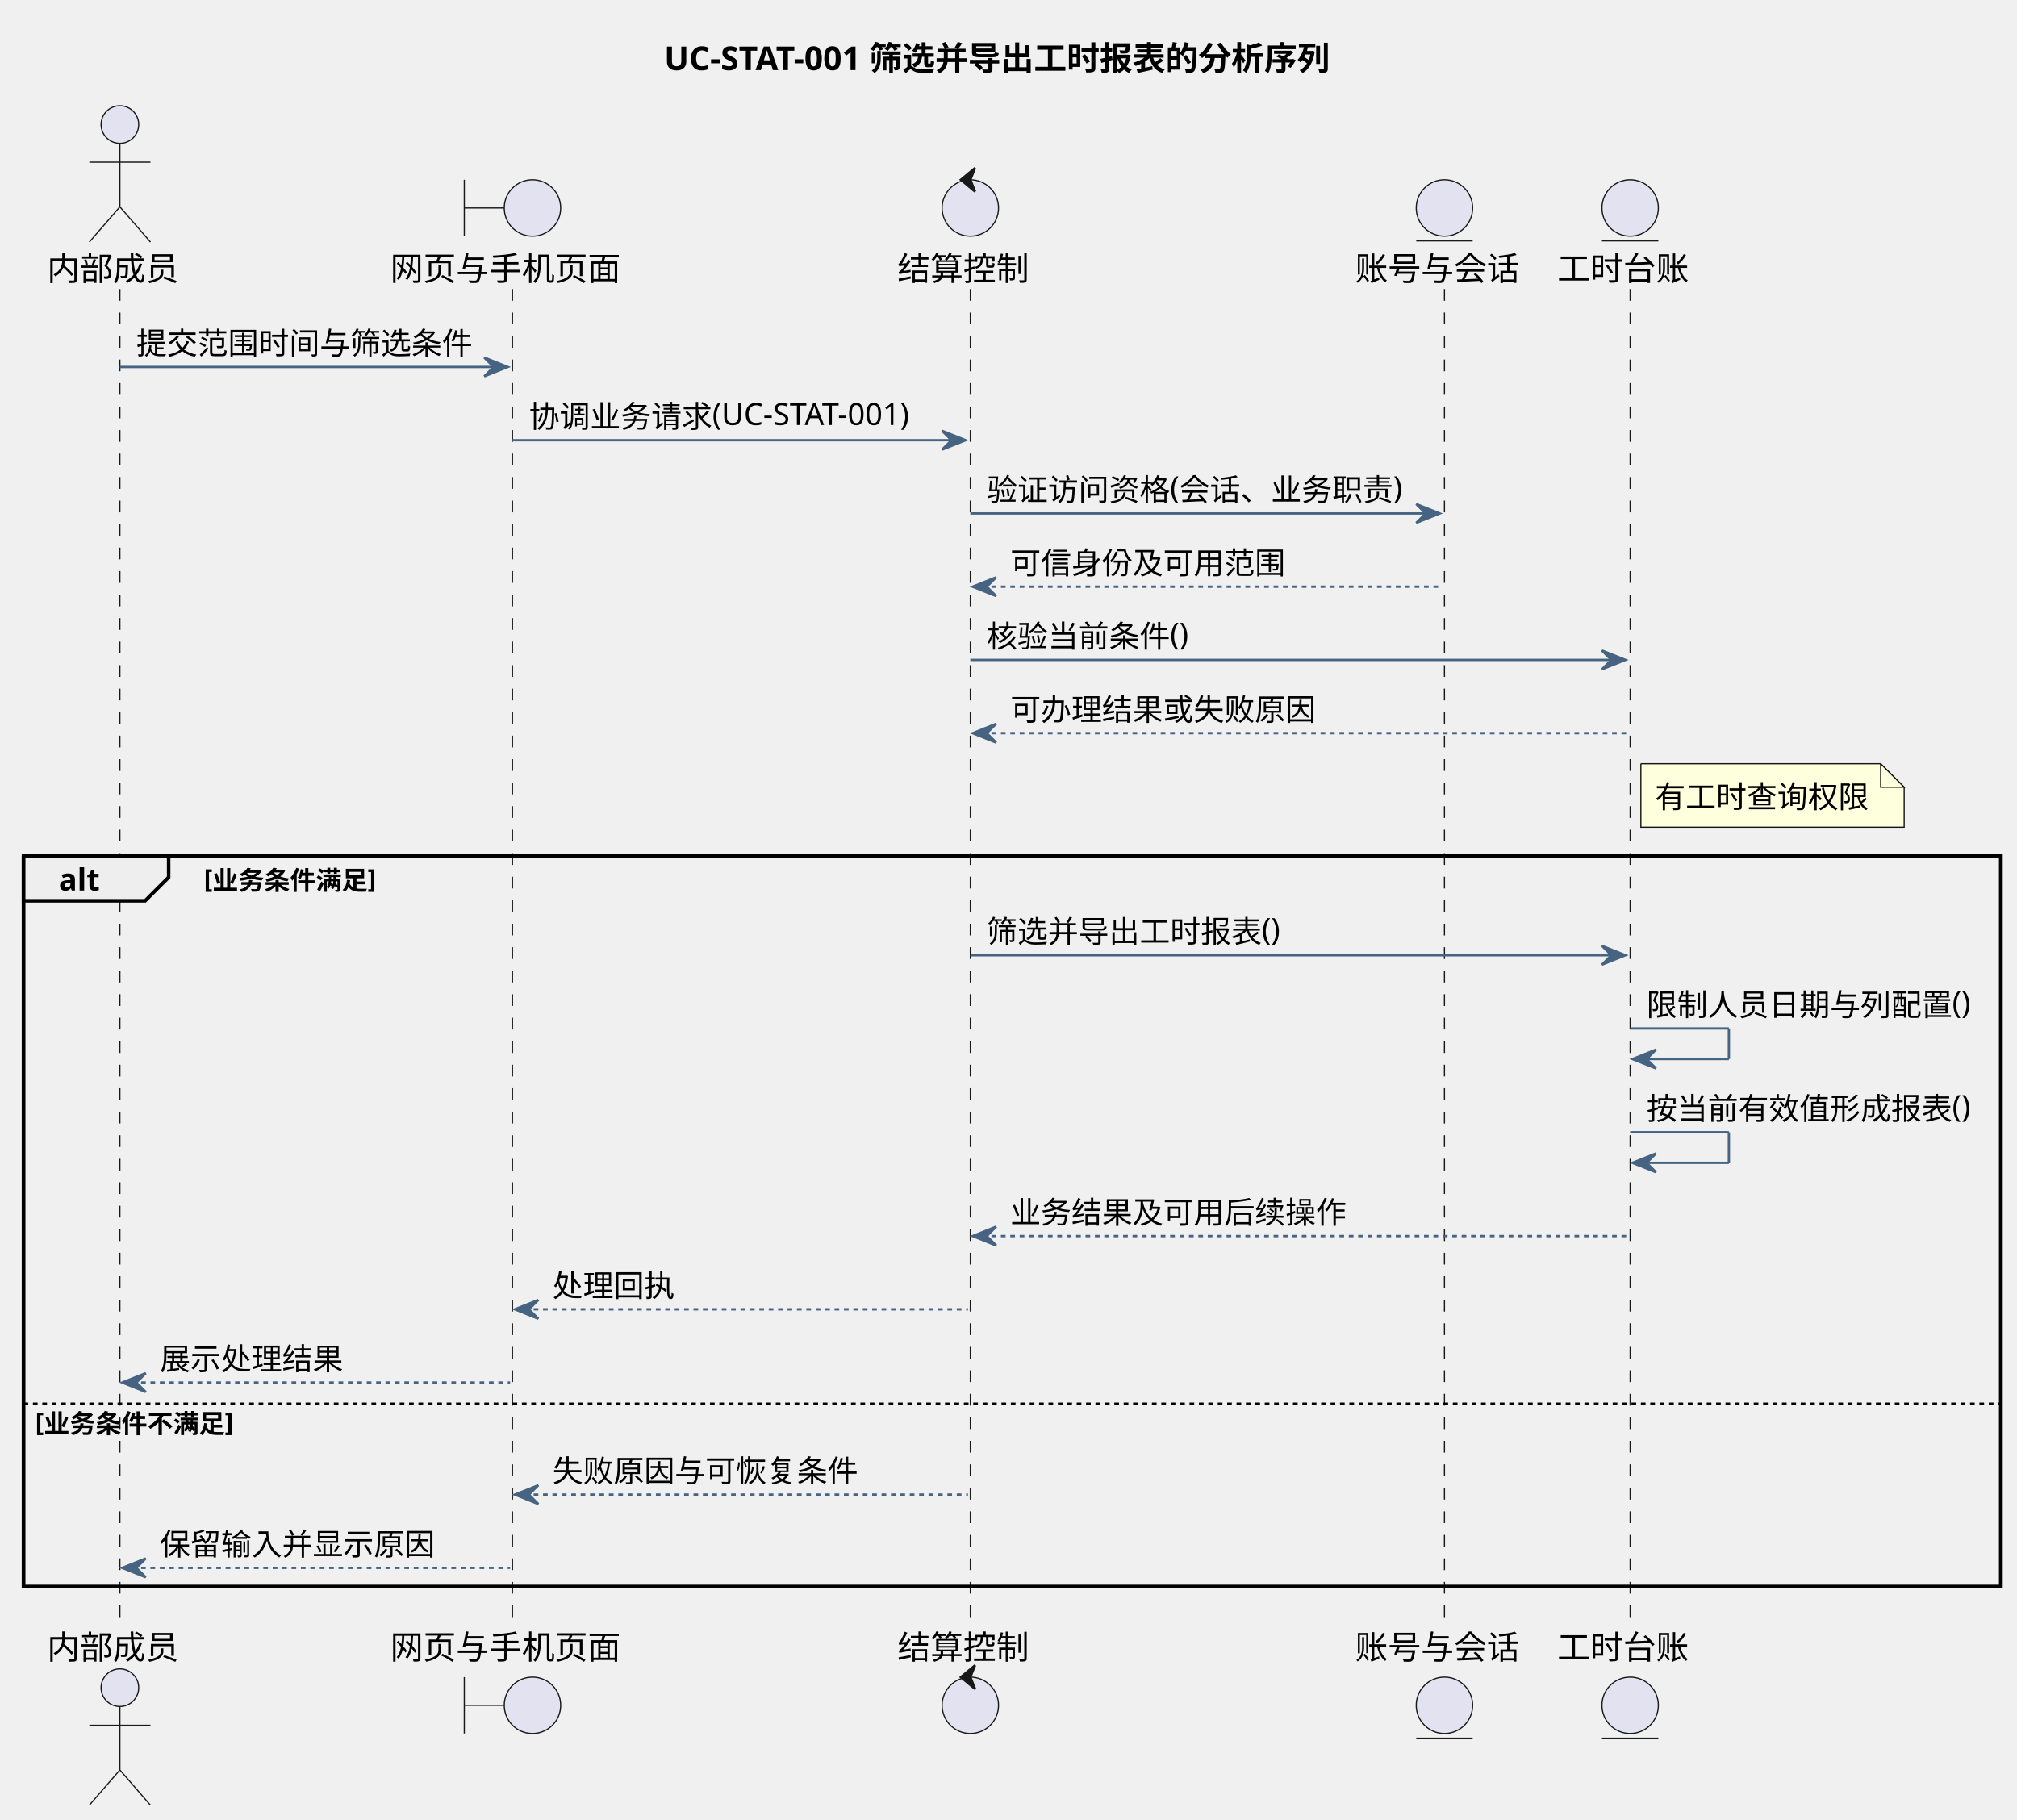
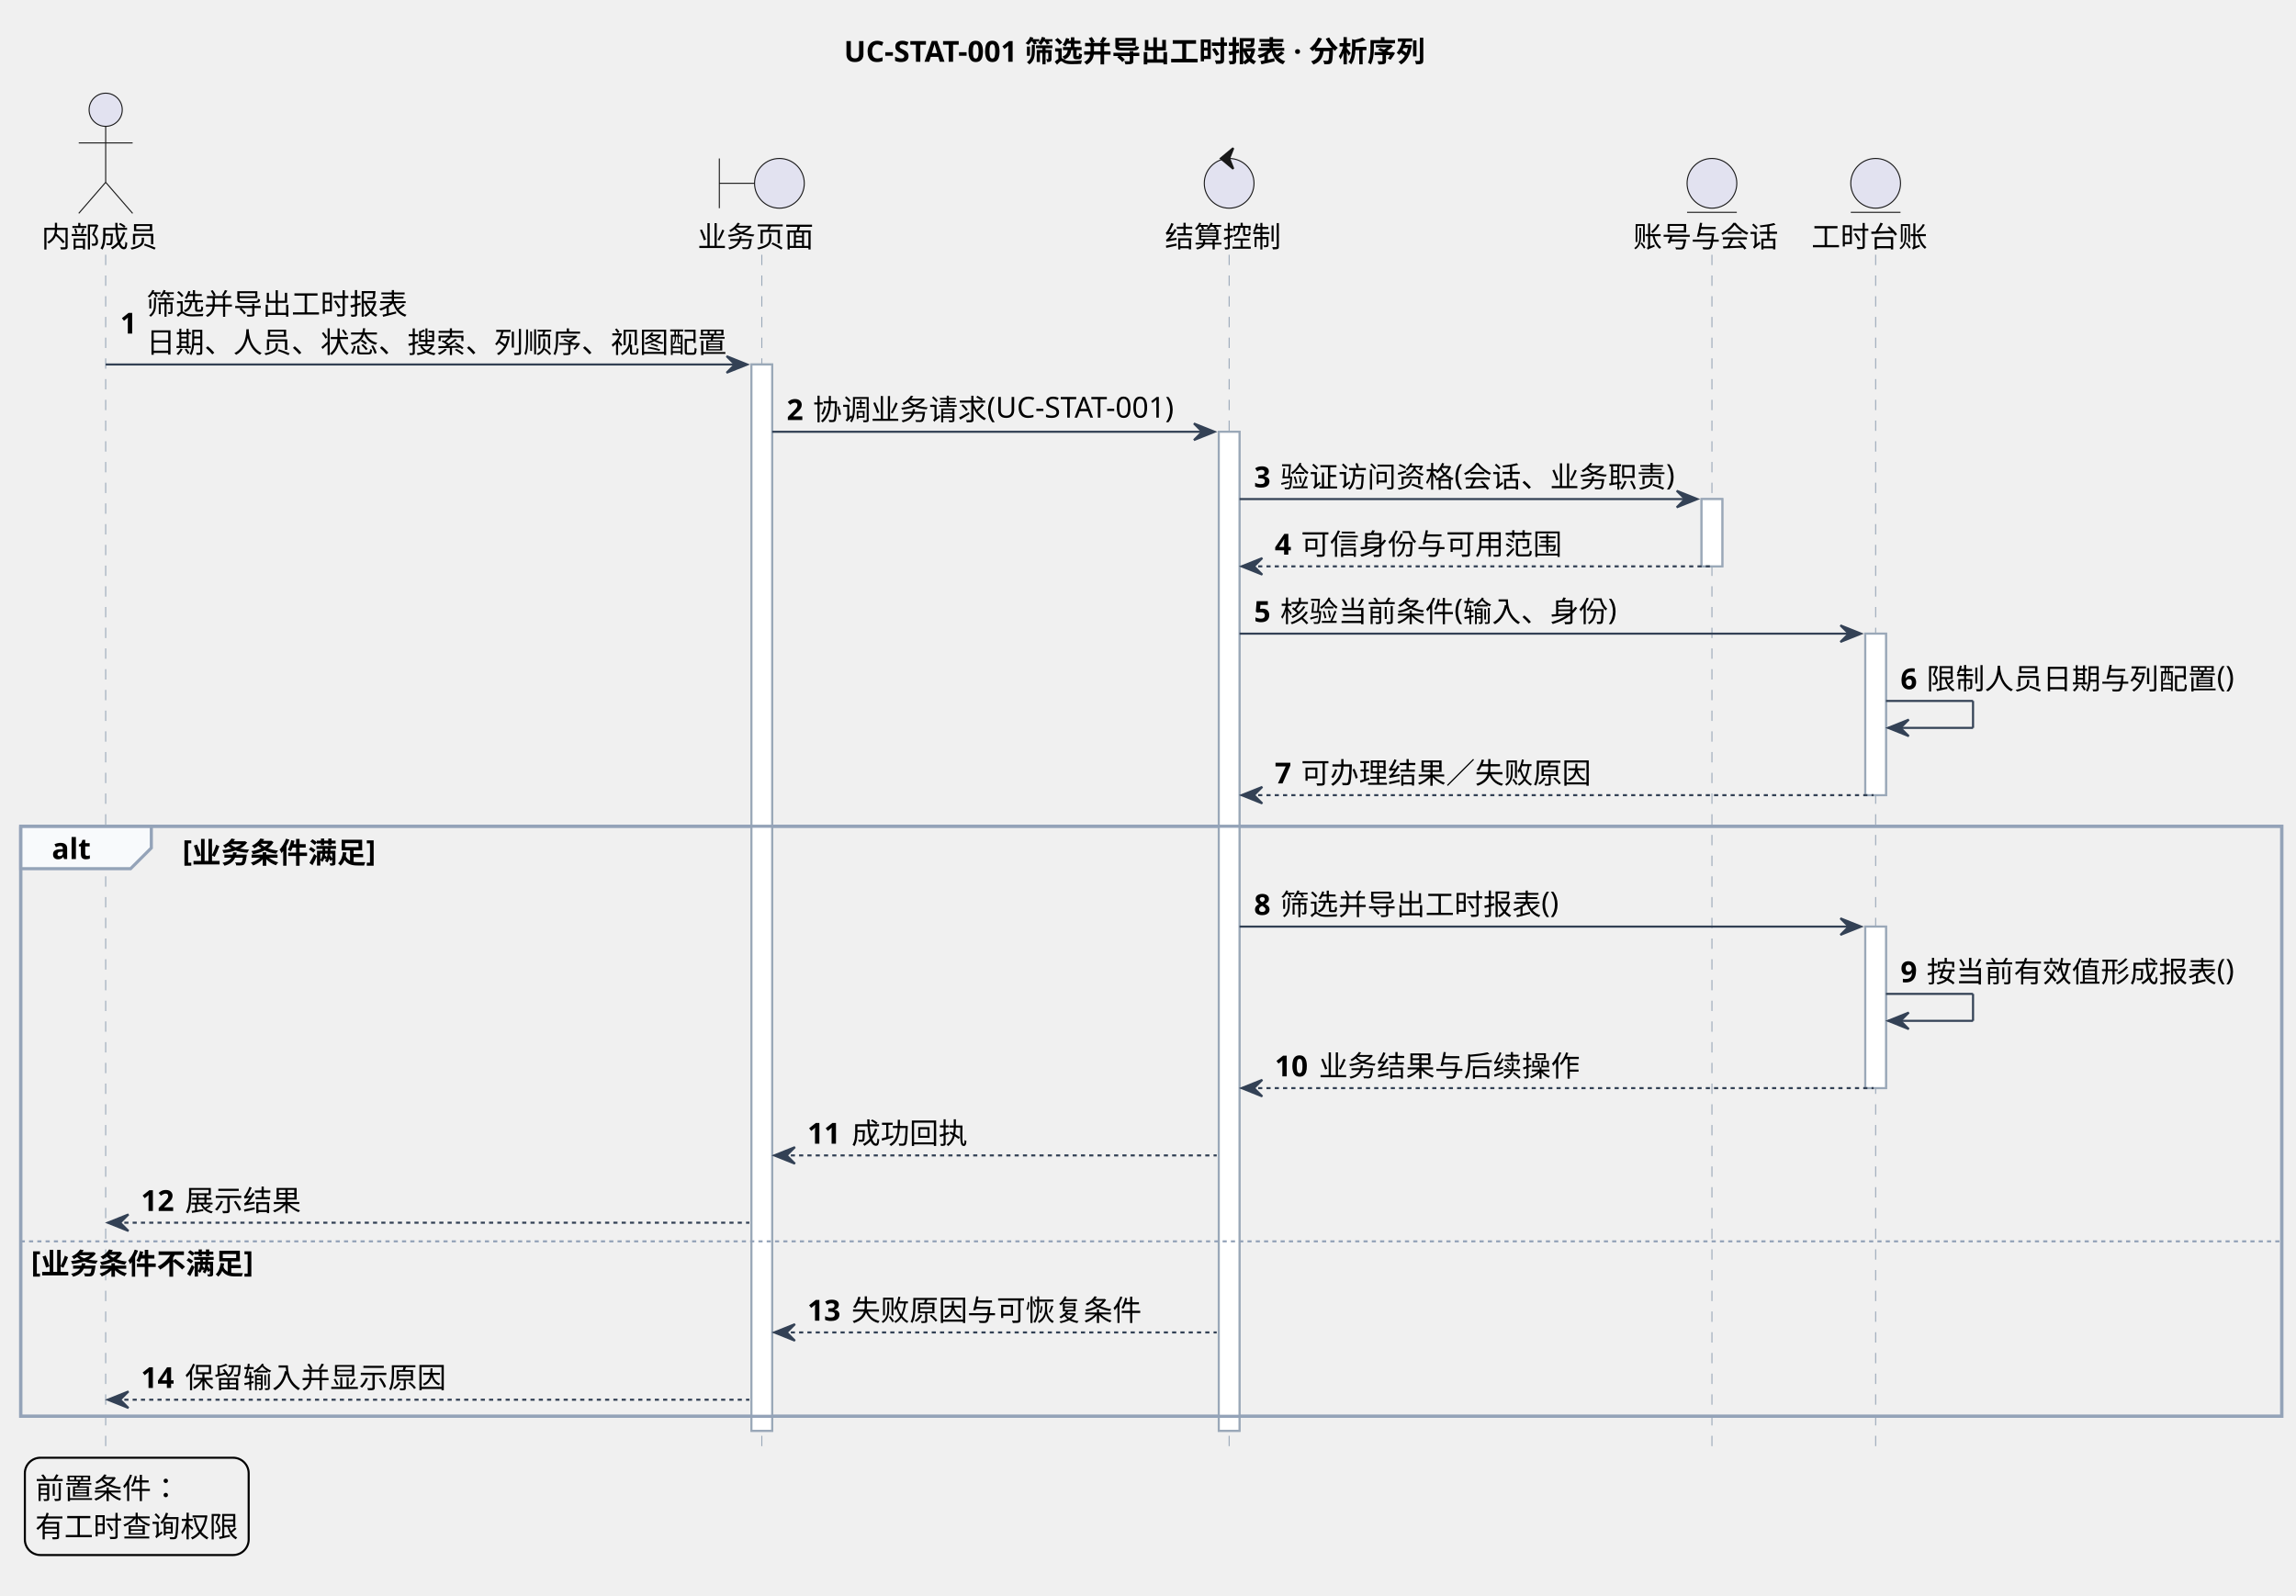
- <svg xmlns="http://www.w3.org/2000/svg" contentStyleType="text/css" height="774px" preserveAspectRatio="none" style="width:858px;height:774px;background:#FFFFFF;" version="1.1" viewBox="0 0 858 774" width="858px" zoomAndPan="magnify">
+ <svg xmlns="http://www.w3.org/2000/svg" contentStyleType="text/css" height="770px" preserveAspectRatio="none" style="width:1108px;height:770px;background:#FFFFFF;" version="1.1" viewBox="0 0 1108 770" width="1108px" zoomAndPan="magnify">
  <defs />
  <g>
-     <text fill="#000000" font-family="Microsoft YaHei" font-size="14" font-weight="bold" lengthAdjust="spacing" textLength="295.053" x="282.536" y="29.814">UC-STAT-001 筛选并导出工时报表的分析序列</text>
-     <rect fill="none" height="310.938" style="stroke:#000000;stroke-width:1.5;" width="841.125" x="10" y="364.059" />
-     <line style="stroke:#181818;stroke-width:0.5;stroke-dasharray:5.0,5.0;" x1="51" x2="51" y1="122.955" y2="691.997" />
-     <line style="stroke:#181818;stroke-width:0.5;stroke-dasharray:5.0,5.0;" x1="218" x2="218" y1="122.955" y2="691.997" />
-     <line style="stroke:#181818;stroke-width:0.5;stroke-dasharray:5.0,5.0;" x1="412.758" x2="412.758" y1="122.955" y2="691.997" />
-     <line style="stroke:#181818;stroke-width:0.5;stroke-dasharray:5.0,5.0;" x1="614.442" x2="614.442" y1="122.955" y2="691.997" />
-     <line style="stroke:#181818;stroke-width:0.5;stroke-dasharray:5.0,5.0;" x1="693.442" x2="693.442" y1="122.955" y2="691.997" />
+     <text fill="#000000" font-family="Microsoft YaHei" font-size="14" font-weight="bold" lengthAdjust="spacing" textLength="295.545" x="407.293" y="29.814">UC-STAT-001 筛选并导出工时报表 · 分析序列</text>
+     <rect fill="#FFFFFF" height="514.641" style="stroke:#9AA8B8;stroke-width:1.0;" width="10" x="362.634" y="175.91" />
+     <rect fill="#FFFFFF" height="482.163" style="stroke:#9AA8B8;stroke-width:1.0;" width="10" x="588.161" y="208.388" />
+     <rect fill="#FFFFFF" height="32.477" style="stroke:#9AA8B8;stroke-width:1.0;" width="10" x="821.146" y="240.865" />
+     <rect fill="#FFFFFF" height="77.955" style="stroke:#9AA8B8;stroke-width:1.0;" width="10" x="900.146" y="305.82" />
+     <rect fill="#FFFFFF" height="77.955" style="stroke:#9AA8B8;stroke-width:1.0;" width="10" x="900.146" y="447.208" />
+     <rect fill="none" height="284.775" style="stroke:#94A3B8;stroke-width:1.5;" width="1091.132" x="10" y="398.775" />
+     <line style="stroke:#9AA8B8;stroke-width:0.5;stroke-dasharray:5.0,5.0;" x1="51" x2="51" y1="122.955" y2="700.551" />
+     <line style="stroke:#9AA8B8;stroke-width:0.5;stroke-dasharray:5.0,5.0;" x1="367.634" x2="367.634" y1="122.955" y2="700.551" />
+     <line style="stroke:#9AA8B8;stroke-width:0.5;stroke-dasharray:5.0,5.0;" x1="593.161" x2="593.161" y1="122.955" y2="700.551" />
+     <line style="stroke:#9AA8B8;stroke-width:0.5;stroke-dasharray:5.0,5.0;" x1="826.146" x2="826.146" y1="122.955" y2="700.551" />
+     <line style="stroke:#9AA8B8;stroke-width:0.5;stroke-dasharray:5.0,5.0;" x1="905.146" x2="905.146" y1="122.955" y2="700.551" />
    <text fill="#000000" font-family="Microsoft YaHei" font-size="14" lengthAdjust="spacing" textLength="56" x="20" y="119.291">内部成员</text>
    <ellipse cx="51" cy="52.977" fill="#E2E2F0" rx="8" ry="8" style="stroke:#181818;stroke-width:0.5;" />
    <path d="M51,60.977 L51,87.978 M38,68.978 L64,68.978 M51,87.978 L38,102.978 M51,87.978 L64,102.978 " fill="none" style="stroke:#181818;stroke-width:0.5;" />
-     <text fill="#000000" font-family="Microsoft YaHei" font-size="14" lengthAdjust="spacing" textLength="56" x="20" y="705.81">内部成员</text>
-     <ellipse cx="51" cy="717.974" fill="#E2E2F0" rx="8" ry="8" style="stroke:#181818;stroke-width:0.5;" />
-     <path d="M51,725.974 L51,752.974 M38,733.974 L64,733.974 M51,752.974 L38,767.974 M51,752.974 L64,767.974 " fill="none" style="stroke:#181818;stroke-width:0.5;" />
-     <text fill="#000000" font-family="Microsoft YaHei" font-size="14" lengthAdjust="spacing" textLength="98" x="166" y="119.291">网页与手机页面</text>
-     <path d="M197.5,76.478 L197.5,100.478 M197.5,88.478 L214.5,88.478 " fill="none" style="stroke:#181818;stroke-width:0.5;" />
-     <ellipse cx="226.5" cy="88.478" fill="#E2E2F0" rx="12" ry="12" style="stroke:#181818;stroke-width:0.5;" />
-     <text fill="#000000" font-family="Microsoft YaHei" font-size="14" lengthAdjust="spacing" textLength="98" x="166" y="705.81">网页与手机页面</text>
-     <path d="M197.5,713.474 L197.5,737.474 M197.5,725.474 L214.5,725.474 " fill="none" style="stroke:#181818;stroke-width:0.5;" />
-     <ellipse cx="226.5" cy="725.474" fill="#E2E2F0" rx="12" ry="12" style="stroke:#181818;stroke-width:0.5;" />
-     <text fill="#000000" font-family="Microsoft YaHei" font-size="14" lengthAdjust="spacing" textLength="56" x="381.758" y="119.291">结算控制</text>
-     <ellipse cx="412.758" cy="88.478" fill="#E2E2F0" rx="12" ry="12" style="stroke:#181818;stroke-width:0.5;" />
-     <polygon fill="#181818" points="408.758,76.478,414.758,71.478,412.758,76.478,414.758,81.478,408.758,76.478" style="stroke:#181818;stroke-width:1.0;" />
-     <text fill="#000000" font-family="Microsoft YaHei" font-size="14" lengthAdjust="spacing" textLength="56" x="381.758" y="705.81">结算控制</text>
-     <ellipse cx="412.758" cy="725.474" fill="#E2E2F0" rx="12" ry="12" style="stroke:#181818;stroke-width:0.5;" />
-     <polygon fill="#181818" points="408.758,713.474,414.758,708.474,412.758,713.474,414.758,718.474,408.758,713.474" style="stroke:#181818;stroke-width:1.0;" />
-     <text fill="#000000" font-family="Microsoft YaHei" font-size="14" lengthAdjust="spacing" textLength="70" x="576.442" y="119.291">账号与会话</text>
-     <ellipse cx="614.442" cy="88.478" fill="#E2E2F0" rx="12" ry="12" style="stroke:#181818;stroke-width:0.5;" />
-     <line style="stroke:#181818;stroke-width:0.5;" x1="602.442" x2="626.442" y1="102.478" y2="102.478" />
-     <text fill="#000000" font-family="Microsoft YaHei" font-size="14" lengthAdjust="spacing" textLength="70" x="576.442" y="705.81">账号与会话</text>
-     <ellipse cx="614.442" cy="725.474" fill="#E2E2F0" rx="12" ry="12" style="stroke:#181818;stroke-width:0.5;" />
-     <line style="stroke:#181818;stroke-width:0.5;" x1="602.442" x2="626.442" y1="739.474" y2="739.474" />
-     <text fill="#000000" font-family="Microsoft YaHei" font-size="14" lengthAdjust="spacing" textLength="56" x="662.442" y="119.291">工时台账</text>
-     <ellipse cx="693.442" cy="88.478" fill="#E2E2F0" rx="12" ry="12" style="stroke:#181818;stroke-width:0.5;" />
-     <line style="stroke:#181818;stroke-width:0.5;" x1="681.442" x2="705.442" y1="102.478" y2="102.478" />
-     <text fill="#000000" font-family="Microsoft YaHei" font-size="14" lengthAdjust="spacing" textLength="56" x="662.442" y="705.81">工时台账</text>
-     <ellipse cx="693.442" cy="725.474" fill="#E2E2F0" rx="12" ry="12" style="stroke:#181818;stroke-width:0.5;" />
-     <line style="stroke:#181818;stroke-width:0.5;" x1="681.442" x2="705.442" y1="739.474" y2="739.474" />
-     <polygon fill="#466482" points="206,152.113,216,156.113,206,160.113,210,156.113" style="stroke:#466482;stroke-width:1.0;" />
-     <line style="stroke:#466482;stroke-width:1.0;" x1="51" x2="212" y1="156.113" y2="156.113" />
-     <text fill="#000000" font-family="Microsoft YaHei" font-size="13" lengthAdjust="spacing" textLength="143" x="58" y="150.71">提交范围时间与筛选条件</text>
-     <polygon fill="#466482" points="400.758,183.27,410.758,187.27,400.758,191.27,404.758,187.27" style="stroke:#466482;stroke-width:1.0;" />
-     <line style="stroke:#466482;stroke-width:1.0;" x1="218" x2="406.758" y1="187.27" y2="187.27" />
-     <text fill="#000000" font-family="Microsoft YaHei" font-size="13" lengthAdjust="spacing" textLength="170.758" x="225" y="181.868">协调业务请求(UC-STAT-001)</text>
-     <polygon fill="#466482" points="602.442,214.428,612.442,218.428,602.442,222.428,606.442,218.428" style="stroke:#466482;stroke-width:1.0;" />
-     <line style="stroke:#466482;stroke-width:1.0;" x1="412.758" x2="608.442" y1="218.428" y2="218.428" />
-     <text fill="#000000" font-family="Microsoft YaHei" font-size="13" lengthAdjust="spacing" textLength="177.684" x="419.758" y="213.026">验证访问资格(会话、业务职责)</text>
-     <polygon fill="#466482" points="423.758,245.586,413.758,249.586,423.758,253.586,419.758,249.586" style="stroke:#466482;stroke-width:1.0;" />
-     <line style="stroke:#466482;stroke-width:1.0;stroke-dasharray:2.0,2.0;" x1="417.758" x2="613.442" y1="249.586" y2="249.586" />
-     <text fill="#000000" font-family="Microsoft YaHei" font-size="13" lengthAdjust="spacing" textLength="117" x="429.758" y="244.184">可信身份及可用范围</text>
-     <polygon fill="#466482" points="681.442,276.744,691.442,280.744,681.442,284.744,685.442,280.744" style="stroke:#466482;stroke-width:1.0;" />
-     <line style="stroke:#466482;stroke-width:1.0;" x1="412.758" x2="687.442" y1="280.744" y2="280.744" />
-     <text fill="#000000" font-family="Microsoft YaHei" font-size="13" lengthAdjust="spacing" textLength="86.684" x="419.758" y="275.341">核验当前条件()</text>
-     <polygon fill="#466482" points="423.758,307.901,413.758,311.901,423.758,315.901,419.758,311.901" style="stroke:#466482;stroke-width:1.0;" />
-     <line style="stroke:#466482;stroke-width:1.0;stroke-dasharray:2.0,2.0;" x1="417.758" x2="692.442" y1="311.901" y2="311.901" />
-     <text fill="#000000" font-family="Microsoft YaHei" font-size="13" lengthAdjust="spacing" textLength="130" x="429.758" y="306.499">可办理结果或失败原因</text>
-     <path d="M698,324.901 L698,351.901 L810,351.901 L810,334.901 L800,324.901 L698,324.901 " fill="#FEFFDD" style="stroke:#181818;stroke-width:0.5;" />
-     <path d="M800,324.901 L800,334.901 L810,334.901 L800,324.901 " fill="#FEFFDD" style="stroke:#181818;stroke-width:0.5;" />
-     <text fill="#000000" font-family="Microsoft YaHei" font-size="13" lengthAdjust="spacing" textLength="91" x="704" y="343.657">有工时查询权限</text>
-     <path d="M10,364.059 L71.739,364.059 L71.739,373.217 L61.739,383.217 L10,383.217 L10,364.059 " fill="#EEEEEE" style="stroke:#000000;stroke-width:1.5;" />
-     <rect fill="none" height="310.938" style="stroke:#000000;stroke-width:1.5;" width="841.125" x="10" y="364.059" />
-     <text fill="#000000" font-family="Microsoft YaHei" font-size="13" font-weight="bold" lengthAdjust="spacing" textLength="16.739" x="25" y="378.815">alt</text>
-     <text fill="#000000" font-family="Microsoft YaHei" font-size="11" font-weight="bold" lengthAdjust="spacing" textLength="74.572" x="86.739" y="377.698">[业务条件满足]</text>
-     <polygon fill="#466482" points="681.442,402.375,691.442,406.375,681.442,410.375,685.442,406.375" style="stroke:#466482;stroke-width:1.0;" />
-     <line style="stroke:#466482;stroke-width:1.0;" x1="412.758" x2="687.442" y1="406.375" y2="406.375" />
-     <text fill="#000000" font-family="Microsoft YaHei" font-size="13" lengthAdjust="spacing" textLength="125.684" x="419.758" y="400.972">筛选并导出工时报表()</text>
-     <line style="stroke:#466482;stroke-width:1.0;" x1="693.442" x2="735.442" y1="437.532" y2="437.532" />
-     <line style="stroke:#466482;stroke-width:1.0;" x1="735.442" x2="735.442" y1="437.532" y2="450.532" />
-     <line style="stroke:#466482;stroke-width:1.0;" x1="694.442" x2="735.442" y1="450.532" y2="450.532" />
-     <polygon fill="#466482" points="704.442,446.532,694.442,450.532,704.442,454.532,700.442,450.532" style="stroke:#466482;stroke-width:1.0;" />
-     <text fill="#000000" font-family="Microsoft YaHei" font-size="13" lengthAdjust="spacing" textLength="138.684" x="700.442" y="432.13">限制人员日期与列配置()</text>
-     <line style="stroke:#466482;stroke-width:1.0;" x1="693.442" x2="735.442" y1="481.69" y2="481.69" />
-     <line style="stroke:#466482;stroke-width:1.0;" x1="735.442" x2="735.442" y1="481.69" y2="494.69" />
-     <line style="stroke:#466482;stroke-width:1.0;" x1="694.442" x2="735.442" y1="494.69" y2="494.69" />
-     <polygon fill="#466482" points="704.442,490.69,694.442,494.69,704.442,498.69,700.442,494.69" style="stroke:#466482;stroke-width:1.0;" />
-     <text fill="#000000" font-family="Microsoft YaHei" font-size="13" lengthAdjust="spacing" textLength="138.684" x="700.442" y="476.288">按当前有效值形成报表()</text>
-     <polygon fill="#466482" points="423.758,521.848,413.758,525.848,423.758,529.848,419.758,525.848" style="stroke:#466482;stroke-width:1.0;" />
-     <line style="stroke:#466482;stroke-width:1.0;stroke-dasharray:2.0,2.0;" x1="417.758" x2="692.442" y1="525.848" y2="525.848" />
-     <text fill="#000000" font-family="Microsoft YaHei" font-size="13" lengthAdjust="spacing" textLength="143" x="429.758" y="520.445">业务结果及可用后续操作</text>
-     <polygon fill="#466482" points="229,553.005,219,557.005,229,561.005,225,557.005" style="stroke:#466482;stroke-width:1.0;" />
-     <line style="stroke:#466482;stroke-width:1.0;stroke-dasharray:2.0,2.0;" x1="223" x2="411.758" y1="557.005" y2="557.005" />
-     <text fill="#000000" font-family="Microsoft YaHei" font-size="13" lengthAdjust="spacing" textLength="52" x="235" y="551.603">处理回执</text>
-     <polygon fill="#466482" points="62,584.163,52,588.163,62,592.163,58,588.163" style="stroke:#466482;stroke-width:1.0;" />
-     <line style="stroke:#466482;stroke-width:1.0;stroke-dasharray:2.0,2.0;" x1="56" x2="217" y1="588.163" y2="588.163" />
-     <text fill="#000000" font-family="Microsoft YaHei" font-size="13" lengthAdjust="spacing" textLength="78" x="68" y="582.761">展示处理结果</text>
-     <line style="stroke:#000000;stroke-width:1.0;stroke-dasharray:2.0,2.0;" x1="10" x2="851.125" y1="597.163" y2="597.163" />
-     <text fill="#000000" font-family="Microsoft YaHei" font-size="11" font-weight="bold" lengthAdjust="spacing" textLength="85.572" x="15" y="608.802">[业务条件不满足]</text>
-     <polygon fill="#466482" points="229,631.839,219,635.839,229,639.839,225,635.839" style="stroke:#466482;stroke-width:1.0;" />
-     <line style="stroke:#466482;stroke-width:1.0;stroke-dasharray:2.0,2.0;" x1="223" x2="411.758" y1="635.839" y2="635.839" />
-     <text fill="#000000" font-family="Microsoft YaHei" font-size="13" lengthAdjust="spacing" textLength="130" x="235" y="630.437">失败原因与可恢复条件</text>
-     <polygon fill="#466482" points="62,662.997,52,666.997,62,670.997,58,666.997" style="stroke:#466482;stroke-width:1.0;" />
-     <line style="stroke:#466482;stroke-width:1.0;stroke-dasharray:2.0,2.0;" x1="56" x2="217" y1="666.997" y2="666.997" />
-     <text fill="#000000" font-family="Microsoft YaHei" font-size="13" lengthAdjust="spacing" textLength="117" x="68" y="661.594">保留输入并显示原因</text>
+     <text fill="#000000" font-family="Microsoft YaHei" font-size="14" lengthAdjust="spacing" textLength="56" x="336.634" y="119.291">业务页面</text>
+     <path d="M347.134,76.478 L347.134,100.478 M347.134,88.478 L364.134,88.478 " fill="none" style="stroke:#181818;stroke-width:0.5;" />
+     <ellipse cx="376.134" cy="88.478" fill="#E2E2F0" rx="12" ry="12" style="stroke:#181818;stroke-width:0.5;" />
+     <text fill="#000000" font-family="Microsoft YaHei" font-size="14" lengthAdjust="spacing" textLength="56" x="562.161" y="119.291">结算控制</text>
+     <ellipse cx="593.161" cy="88.478" fill="#E2E2F0" rx="12" ry="12" style="stroke:#181818;stroke-width:0.5;" />
+     <polygon fill="#181818" points="589.161,76.478,595.161,71.478,593.161,76.478,595.161,81.478,589.161,76.478" style="stroke:#181818;stroke-width:1.0;" />
+     <text fill="#000000" font-family="Microsoft YaHei" font-size="14" lengthAdjust="spacing" textLength="70" x="788.146" y="119.291">账号与会话</text>
+     <ellipse cx="826.146" cy="88.478" fill="#E2E2F0" rx="12" ry="12" style="stroke:#181818;stroke-width:0.5;" />
+     <line style="stroke:#181818;stroke-width:0.5;" x1="814.146" x2="838.146" y1="102.478" y2="102.478" />
+     <text fill="#000000" font-family="Microsoft YaHei" font-size="14" lengthAdjust="spacing" textLength="56" x="874.146" y="119.291">工时台账</text>
+     <ellipse cx="905.146" cy="88.478" fill="#E2E2F0" rx="12" ry="12" style="stroke:#181818;stroke-width:0.5;" />
+     <line style="stroke:#181818;stroke-width:0.5;" x1="893.146" x2="917.146" y1="102.478" y2="102.478" />
+     <rect fill="#FFFFFF" height="514.641" style="stroke:#9AA8B8;stroke-width:1.0;" width="10" x="362.634" y="175.91" />
+     <rect fill="#FFFFFF" height="482.163" style="stroke:#9AA8B8;stroke-width:1.0;" width="10" x="588.161" y="208.388" />
+     <rect fill="#FFFFFF" height="32.477" style="stroke:#9AA8B8;stroke-width:1.0;" width="10" x="821.146" y="240.865" />
+     <rect fill="#FFFFFF" height="77.955" style="stroke:#9AA8B8;stroke-width:1.0;" width="10" x="900.146" y="305.82" />
+     <rect fill="#FFFFFF" height="77.955" style="stroke:#9AA8B8;stroke-width:1.0;" width="10" x="900.146" y="447.208" />
+     <polygon fill="#334155" points="350.634,171.91,360.634,175.91,350.634,179.91,354.634,175.91" style="stroke:#334155;stroke-width:1.0;" />
+     <line style="stroke:#334155;stroke-width:1.0;" x1="51" x2="356.634" y1="175.91" y2="175.91" />
+     <text fill="#000000" font-family="Microsoft YaHei" font-size="14" font-weight="bold" lengthAdjust="spacing" textLength="8.634" x="58" y="161.007">1</text>
+     <text fill="#000000" font-family="Microsoft YaHei" font-size="14" lengthAdjust="spacing" textLength="126" x="70.634" y="151.769">筛选并导出工时报表</text>
+     <text fill="#000000" font-family="Microsoft YaHei" font-size="14" lengthAdjust="spacing" textLength="280" x="70.634" y="170.246">日期、人员、状态、搜索、列顺序、视图配置</text>
+     <polygon fill="#334155" points="576.161,204.388,586.161,208.388,576.161,212.388,580.161,208.388" style="stroke:#334155;stroke-width:1.0;" />
+     <line style="stroke:#334155;stroke-width:1.0;" x1="372.634" x2="582.161" y1="208.388" y2="208.388" />
+     <text fill="#000000" font-family="Microsoft YaHei" font-size="14" font-weight="bold" lengthAdjust="spacing" textLength="8.634" x="379.634" y="202.724">2</text>
+     <text fill="#000000" font-family="Microsoft YaHei" font-size="14" lengthAdjust="spacing" textLength="183.894" x="392.268" y="202.724">协调业务请求(UC-STAT-001)</text>
+     <polygon fill="#334155" points="809.146,236.865,819.146,240.865,809.146,244.865,813.146,240.865" style="stroke:#334155;stroke-width:1.0;" />
+     <line style="stroke:#334155;stroke-width:1.0;" x1="598.161" x2="815.146" y1="240.865" y2="240.865" />
+     <text fill="#000000" font-family="Microsoft YaHei" font-size="14" font-weight="bold" lengthAdjust="spacing" textLength="8.634" x="605.161" y="235.201">3</text>
+     <text fill="#000000" font-family="Microsoft YaHei" font-size="14" lengthAdjust="spacing" textLength="191.352" x="617.795" y="235.201">验证访问资格(会话、业务职责)</text>
+     <polygon fill="#334155" points="609.161,269.343,599.161,273.343,609.161,277.343,605.161,273.343" style="stroke:#334155;stroke-width:1.0;" />
+     <line style="stroke:#334155;stroke-width:1.0;stroke-dasharray:2.0,2.0;" x1="603.161" x2="825.146" y1="273.343" y2="273.343" />
+     <text fill="#000000" font-family="Microsoft YaHei" font-size="14" font-weight="bold" lengthAdjust="spacing" textLength="8.634" x="615.161" y="267.679">4</text>
+     <text fill="#000000" font-family="Microsoft YaHei" font-size="14" lengthAdjust="spacing" textLength="126" x="627.795" y="267.679">可信身份与可用范围</text>
+     <polygon fill="#334155" points="888.146,301.82,898.146,305.82,888.146,309.82,892.146,305.82" style="stroke:#334155;stroke-width:1.0;" />
+     <line style="stroke:#334155;stroke-width:1.0;" x1="598.161" x2="894.146" y1="305.82" y2="305.82" />
+     <text fill="#000000" font-family="Microsoft YaHei" font-size="14" font-weight="bold" lengthAdjust="spacing" textLength="8.634" x="605.161" y="300.156">5</text>
+     <text fill="#000000" font-family="Microsoft YaHei" font-size="14" lengthAdjust="spacing" textLength="163.352" x="617.795" y="300.156">核验当前条件(输入、身份)</text>
+     <line style="stroke:#334155;stroke-width:1.0;" x1="910.146" x2="952.146" y1="338.298" y2="338.298" />
+     <line style="stroke:#334155;stroke-width:1.0;" x1="952.146" x2="952.146" y1="338.298" y2="351.298" />
+     <line style="stroke:#334155;stroke-width:1.0;" x1="911.146" x2="952.146" y1="351.298" y2="351.298" />
+     <polygon fill="#334155" points="921.146,347.298,911.146,351.298,921.146,355.298,917.146,351.298" style="stroke:#334155;stroke-width:1.0;" />
+     <text fill="#000000" font-family="Microsoft YaHei" font-size="14" font-weight="bold" lengthAdjust="spacing" textLength="8.634" x="917.146" y="332.634">6</text>
+     <text fill="#000000" font-family="Microsoft YaHei" font-size="14" lengthAdjust="spacing" textLength="149.352" x="929.78" y="332.634">限制人员日期与列配置()</text>
+     <polygon fill="#334155" points="609.161,379.775,599.161,383.775,609.161,387.775,605.161,383.775" style="stroke:#334155;stroke-width:1.0;" />
+     <line style="stroke:#334155;stroke-width:1.0;stroke-dasharray:2.0,2.0;" x1="603.161" x2="904.146" y1="383.775" y2="383.775" />
+     <text fill="#000000" font-family="Microsoft YaHei" font-size="14" font-weight="bold" lengthAdjust="spacing" textLength="8.634" x="615.161" y="378.111">7</text>
+     <text fill="#000000" font-family="Microsoft YaHei" font-size="14" lengthAdjust="spacing" textLength="140" x="627.795" y="378.111">可办理结果／失败原因</text>
+     <path d="M10,398.775 L73.026,398.775 L73.026,409.253 L63.026,419.253 L10,419.253 L10,398.775 " fill="#F8FAFC" style="stroke:#94A3B8;stroke-width:1.5;" />
+     <rect fill="none" height="284.775" style="stroke:#94A3B8;stroke-width:1.5;" width="1091.132" x="10" y="398.775" />
+     <text fill="#000000" font-family="Microsoft YaHei" font-size="14" font-weight="bold" lengthAdjust="spacing" textLength="18.026" x="25" y="414.589">alt</text>
+     <text fill="#000000" font-family="Microsoft YaHei" font-size="14" font-weight="bold" lengthAdjust="spacing" textLength="94.91" x="88.026" y="415.589">[业务条件满足]</text>
+     <polygon fill="#334155" points="888.146,443.208,898.146,447.208,888.146,451.208,892.146,447.208" style="stroke:#334155;stroke-width:1.0;" />
+     <line style="stroke:#334155;stroke-width:1.0;" x1="598.161" x2="894.146" y1="447.208" y2="447.208" />
+     <text fill="#000000" font-family="Microsoft YaHei" font-size="14" font-weight="bold" lengthAdjust="spacing" textLength="8.634" x="605.161" y="441.544">8</text>
+     <text fill="#000000" font-family="Microsoft YaHei" font-size="14" lengthAdjust="spacing" textLength="135.352" x="617.795" y="441.544">筛选并导出工时报表()</text>
+     <line style="stroke:#334155;stroke-width:1.0;" x1="910.146" x2="952.146" y1="479.685" y2="479.685" />
+     <line style="stroke:#334155;stroke-width:1.0;" x1="952.146" x2="952.146" y1="479.685" y2="492.685" />
+     <line style="stroke:#334155;stroke-width:1.0;" x1="911.146" x2="952.146" y1="492.685" y2="492.685" />
+     <polygon fill="#334155" points="921.146,488.685,911.146,492.685,921.146,496.685,917.146,492.685" style="stroke:#334155;stroke-width:1.0;" />
+     <text fill="#000000" font-family="Microsoft YaHei" font-size="14" font-weight="bold" lengthAdjust="spacing" textLength="8.634" x="917.146" y="474.022">9</text>
+     <text fill="#000000" font-family="Microsoft YaHei" font-size="14" lengthAdjust="spacing" textLength="149.352" x="929.78" y="474.022">按当前有效值形成报表()</text>
+     <polygon fill="#334155" points="609.161,521.163,599.161,525.163,609.161,529.163,605.161,525.163" style="stroke:#334155;stroke-width:1.0;" />
+     <line style="stroke:#334155;stroke-width:1.0;stroke-dasharray:2.0,2.0;" x1="603.161" x2="904.146" y1="525.163" y2="525.163" />
+     <text fill="#000000" font-family="Microsoft YaHei" font-size="14" font-weight="bold" lengthAdjust="spacing" textLength="17.268" x="615.161" y="519.499">10</text>
+     <text fill="#000000" font-family="Microsoft YaHei" font-size="14" lengthAdjust="spacing" textLength="126" x="636.429" y="519.499">业务结果与后续操作</text>
+     <polygon fill="#334155" points="383.634,553.641,373.634,557.641,383.634,561.641,379.634,557.641" style="stroke:#334155;stroke-width:1.0;" />
+     <line style="stroke:#334155;stroke-width:1.0;stroke-dasharray:2.0,2.0;" x1="377.634" x2="587.161" y1="557.641" y2="557.641" />
+     <text fill="#000000" font-family="Microsoft YaHei" font-size="14" font-weight="bold" lengthAdjust="spacing" textLength="17.268" x="389.634" y="551.977">11</text>
+     <text fill="#000000" font-family="Microsoft YaHei" font-size="14" lengthAdjust="spacing" textLength="56" x="410.901" y="551.977">成功回执</text>
+     <polygon fill="#334155" points="62,586.118,52,590.118,62,594.118,58,590.118" style="stroke:#334155;stroke-width:1.0;" />
+     <line style="stroke:#334155;stroke-width:1.0;stroke-dasharray:2.0,2.0;" x1="56" x2="361.634" y1="590.118" y2="590.118" />
+     <text fill="#000000" font-family="Microsoft YaHei" font-size="14" font-weight="bold" lengthAdjust="spacing" textLength="17.268" x="68" y="584.454">12</text>
+     <text fill="#000000" font-family="Microsoft YaHei" font-size="14" lengthAdjust="spacing" textLength="56" x="89.268" y="584.454">展示结果</text>
+     <line style="stroke:#94A3B8;stroke-width:1.0;stroke-dasharray:2.0,2.0;" x1="10" x2="1101.132" y1="599.118" y2="599.118" />
+     <text fill="#000000" font-family="Microsoft YaHei" font-size="14" font-weight="bold" lengthAdjust="spacing" textLength="108.91" x="15" y="613.932">[业务条件不满足]</text>
+     <polygon fill="#334155" points="383.634,639.073,373.634,643.073,383.634,647.073,379.634,643.073" style="stroke:#334155;stroke-width:1.0;" />
+     <line style="stroke:#334155;stroke-width:1.0;stroke-dasharray:2.0,2.0;" x1="377.634" x2="587.161" y1="643.073" y2="643.073" />
+     <text fill="#000000" font-family="Microsoft YaHei" font-size="14" font-weight="bold" lengthAdjust="spacing" textLength="17.268" x="389.634" y="637.409">13</text>
+     <text fill="#000000" font-family="Microsoft YaHei" font-size="14" lengthAdjust="spacing" textLength="140" x="410.901" y="637.409">失败原因与可恢复条件</text>
+     <polygon fill="#334155" points="62,671.551,52,675.551,62,679.551,58,675.551" style="stroke:#334155;stroke-width:1.0;" />
+     <line style="stroke:#334155;stroke-width:1.0;stroke-dasharray:2.0,2.0;" x1="56" x2="361.634" y1="675.551" y2="675.551" />
+     <text fill="#000000" font-family="Microsoft YaHei" font-size="14" font-weight="bold" lengthAdjust="spacing" textLength="17.268" x="68" y="669.887">14</text>
+     <text fill="#000000" font-family="Microsoft YaHei" font-size="14" lengthAdjust="spacing" textLength="126" x="89.268" y="669.887">保留输入并显示原因</text>
+     <rect fill="none" height="46.955" id="_legend" rx="7.5" ry="7.5" style="stroke:#000000;stroke-width:1.0;" width="108" x="12" y="703.551" />
+     <text fill="#000000" font-family="Microsoft YaHei" font-size="14" lengthAdjust="spacing" textLength="70" x="17" y="723.364">前置条件：</text>
+     <text fill="#000000" font-family="Microsoft YaHei" font-size="14" lengthAdjust="spacing" textLength="98" x="17" y="741.842">有工时查询权限</text>
  </g>
</svg>
